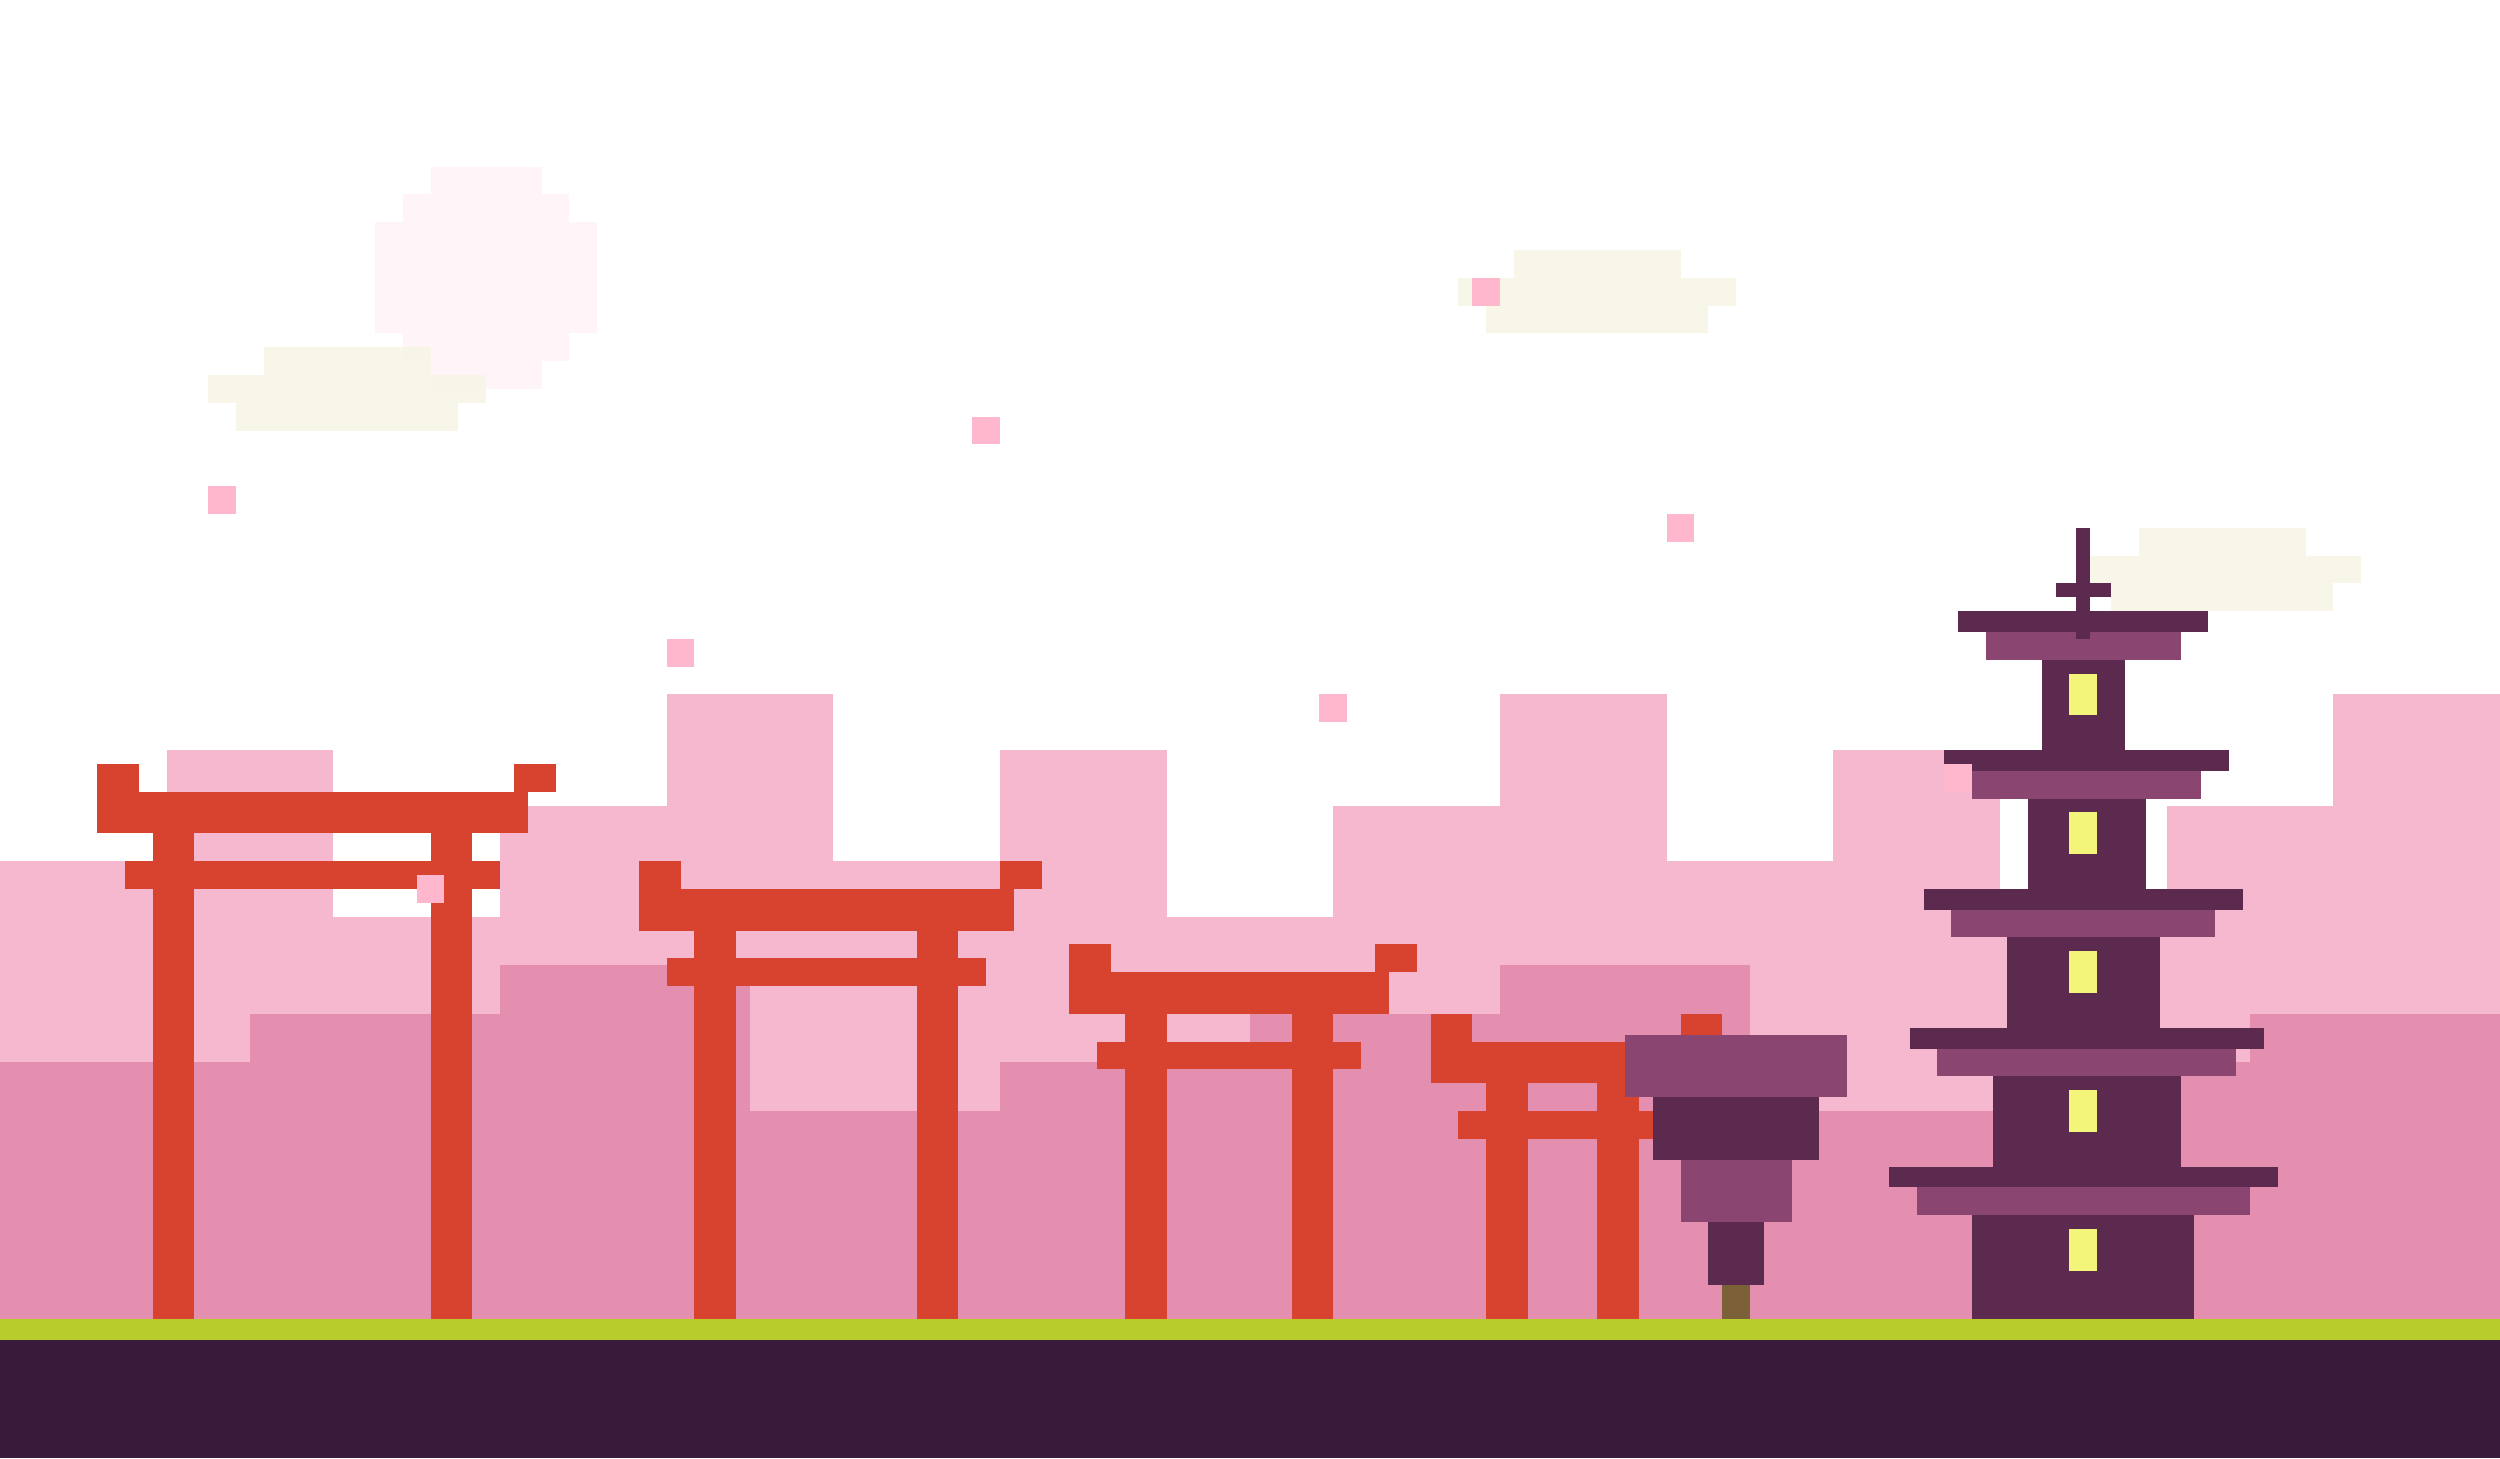
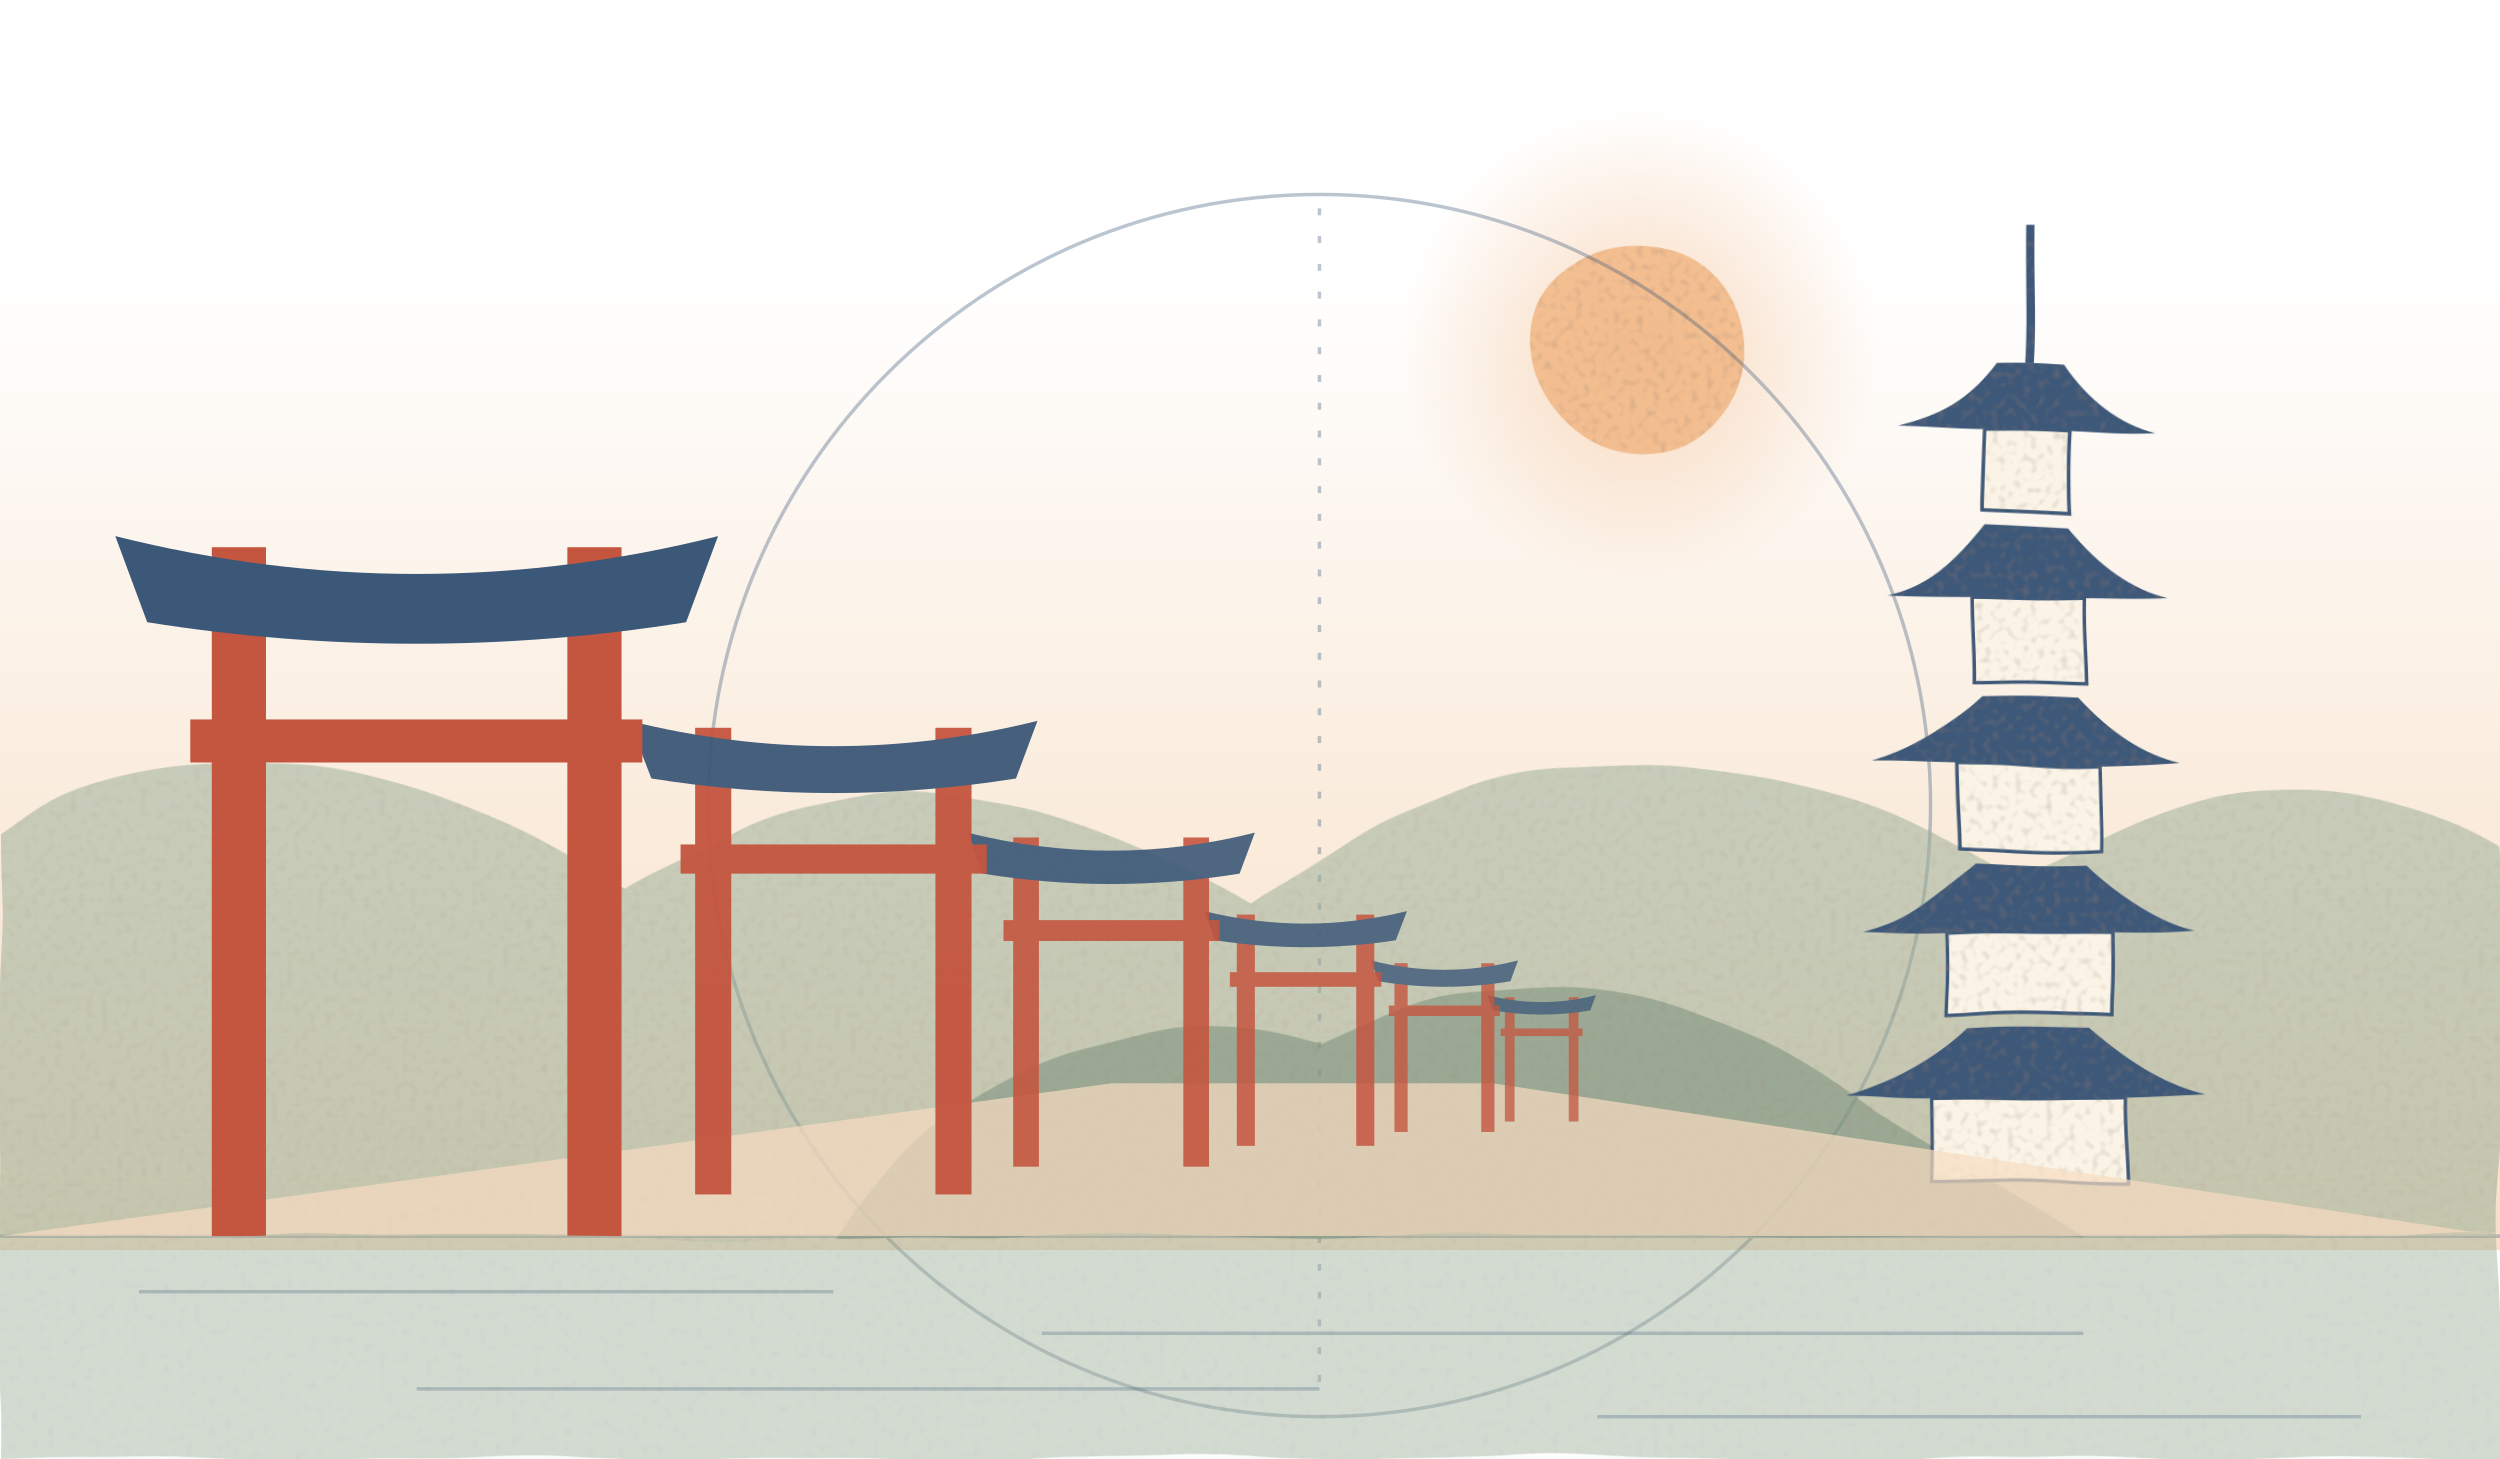
- <svg xmlns="http://www.w3.org/2000/svg" viewBox="0 0 360 210" shape-rendering="crispEdges" preserveAspectRatio="xMidYMax meet" role="img" aria-label="ภาพเกียวโต ประตูโทริิสีแดงของฟุชิมิอินาริและเจดีย์โทจิ">
-   <rect x="62" y="24" width="4" height="4" fill="#FFF4F8" opacity="1" />
-   <rect x="66" y="24" width="4" height="4" fill="#FFF4F8" opacity="1" />
-   <rect x="70" y="24" width="4" height="4" fill="#FFF4F8" opacity="1" />
-   <rect x="74" y="24" width="4" height="4" fill="#FFF4F8" opacity="1" />
-   <rect x="58" y="28" width="4" height="4" fill="#FFF4F8" opacity="1" />
-   <rect x="62" y="28" width="4" height="4" fill="#FFF4F8" opacity="1" />
-   <rect x="66" y="28" width="4" height="4" fill="#FFF4F8" opacity="1" />
-   <rect x="70" y="28" width="4" height="4" fill="#FFF4F8" opacity="1" />
-   <rect x="74" y="28" width="4" height="4" fill="#FFF4F8" opacity="1" />
-   <rect x="78" y="28" width="4" height="4" fill="#FFF4F8" opacity="1" />
-   <rect x="54" y="32" width="4" height="4" fill="#FFF4F8" opacity="1" />
-   <rect x="58" y="32" width="4" height="4" fill="#FFF4F8" opacity="1" />
-   <rect x="62" y="32" width="4" height="4" fill="#FFF4F8" opacity="1" />
-   <rect x="66" y="32" width="4" height="4" fill="#FFF4F8" opacity="1" />
-   <rect x="70" y="32" width="4" height="4" fill="#FFF4F8" opacity="1" />
-   <rect x="74" y="32" width="4" height="4" fill="#FFF4F8" opacity="1" />
-   <rect x="78" y="32" width="4" height="4" fill="#FFF4F8" opacity="1" />
-   <rect x="82" y="32" width="4" height="4" fill="#FFF4F8" opacity="1" />
-   <rect x="54" y="36" width="4" height="4" fill="#FFF4F8" opacity="1" />
-   <rect x="58" y="36" width="4" height="4" fill="#FFF4F8" opacity="1" />
-   <rect x="62" y="36" width="4" height="4" fill="#FFF4F8" opacity="1" />
-   <rect x="66" y="36" width="4" height="4" fill="#FFF4F8" opacity="1" />
-   <rect x="70" y="36" width="4" height="4" fill="#FFF4F8" opacity="1" />
-   <rect x="74" y="36" width="4" height="4" fill="#FFF4F8" opacity="1" />
-   <rect x="78" y="36" width="4" height="4" fill="#FFF4F8" opacity="1" />
-   <rect x="82" y="36" width="4" height="4" fill="#FFF4F8" opacity="1" />
-   <rect x="54" y="40" width="4" height="4" fill="#FFF4F8" opacity="1" />
-   <rect x="58" y="40" width="4" height="4" fill="#FFF4F8" opacity="1" />
-   <rect x="62" y="40" width="4" height="4" fill="#FFF4F8" opacity="1" />
-   <rect x="66" y="40" width="4" height="4" fill="#FFF4F8" opacity="1" />
-   <rect x="70" y="40" width="4" height="4" fill="#FFF4F8" opacity="1" />
-   <rect x="74" y="40" width="4" height="4" fill="#FFF4F8" opacity="1" />
-   <rect x="78" y="40" width="4" height="4" fill="#FFF4F8" opacity="1" />
-   <rect x="82" y="40" width="4" height="4" fill="#FFF4F8" opacity="1" />
-   <rect x="54" y="44" width="4" height="4" fill="#FFF4F8" opacity="1" />
-   <rect x="58" y="44" width="4" height="4" fill="#FFF4F8" opacity="1" />
-   <rect x="62" y="44" width="4" height="4" fill="#FFF4F8" opacity="1" />
-   <rect x="66" y="44" width="4" height="4" fill="#FFF4F8" opacity="1" />
-   <rect x="70" y="44" width="4" height="4" fill="#FFF4F8" opacity="1" />
-   <rect x="74" y="44" width="4" height="4" fill="#FFF4F8" opacity="1" />
-   <rect x="78" y="44" width="4" height="4" fill="#FFF4F8" opacity="1" />
-   <rect x="82" y="44" width="4" height="4" fill="#FFF4F8" opacity="1" />
-   <rect x="58" y="48" width="4" height="4" fill="#FFF4F8" opacity="1" />
-   <rect x="62" y="48" width="4" height="4" fill="#FFF4F8" opacity="1" />
-   <rect x="66" y="48" width="4" height="4" fill="#FFF4F8" opacity="1" />
-   <rect x="70" y="48" width="4" height="4" fill="#FFF4F8" opacity="1" />
-   <rect x="74" y="48" width="4" height="4" fill="#FFF4F8" opacity="1" />
-   <rect x="78" y="48" width="4" height="4" fill="#FFF4F8" opacity="1" />
-   <rect x="62" y="52" width="4" height="4" fill="#FFF4F8" opacity="1" />
-   <rect x="66" y="52" width="4" height="4" fill="#FFF4F8" opacity="1" />
-   <rect x="70" y="52" width="4" height="4" fill="#FFF4F8" opacity="1" />
-   <rect x="74" y="52" width="4" height="4" fill="#FFF4F8" opacity="1" />
-   <rect x="0" y="124" width="24" height="66" fill="#F6B8CF" />
-   <rect x="24" y="108" width="24" height="82" fill="#F6B8CF" />
-   <rect x="48" y="132" width="24" height="58" fill="#F6B8CF" />
-   <rect x="72" y="116" width="24" height="74" fill="#F6B8CF" />
-   <rect x="96" y="100" width="24" height="90" fill="#F6B8CF" />
-   <rect x="120" y="124" width="24" height="66" fill="#F6B8CF" />
-   <rect x="144" y="108" width="24" height="82" fill="#F6B8CF" />
-   <rect x="168" y="132" width="24" height="58" fill="#F6B8CF" />
-   <rect x="192" y="116" width="24" height="74" fill="#F6B8CF" />
-   <rect x="216" y="100" width="24" height="90" fill="#F6B8CF" />
-   <rect x="240" y="124" width="24" height="66" fill="#F6B8CF" />
-   <rect x="264" y="108" width="24" height="82" fill="#F6B8CF" />
-   <rect x="288" y="132" width="24" height="58" fill="#F6B8CF" />
-   <rect x="312" y="116" width="24" height="74" fill="#F6B8CF" />
-   <rect x="336" y="100" width="24" height="90" fill="#F6B8CF" />
-   <rect x="0" y="153" width="36" height="37" fill="#E58FB0" />
-   <rect x="36" y="146" width="36" height="44" fill="#E58FB0" />
-   <rect x="72" y="139" width="36" height="51" fill="#E58FB0" />
-   <rect x="108" y="160" width="36" height="30" fill="#E58FB0" />
-   <rect x="144" y="153" width="36" height="37" fill="#E58FB0" />
-   <rect x="180" y="146" width="36" height="44" fill="#E58FB0" />
-   <rect x="216" y="139" width="36" height="51" fill="#E58FB0" />
-   <rect x="252" y="160" width="36" height="30" fill="#E58FB0" />
-   <rect x="288" y="153" width="36" height="37" fill="#E58FB0" />
-   <rect x="324" y="146" width="36" height="44" fill="#E58FB0" />
-   <rect x="38" y="50" width="24" height="4" fill="#F6F5E6" opacity="0.9" />
-   <rect x="30" y="54" width="40" height="4" fill="#F6F5E6" opacity="0.9" />
-   <rect x="34" y="58" width="32" height="4" fill="#F6F5E6" opacity="0.9" />
-   <rect x="218" y="36" width="24" height="4" fill="#F6F5E6" opacity="0.9" />
-   <rect x="210" y="40" width="40" height="4" fill="#F6F5E6" opacity="0.9" />
-   <rect x="214" y="44" width="32" height="4" fill="#F6F5E6" opacity="0.9" />
-   <rect x="308" y="76" width="24" height="4" fill="#F6F5E6" opacity="0.9" />
-   <rect x="300" y="80" width="40" height="4" fill="#F6F5E6" opacity="0.9" />
-   <rect x="304" y="84" width="32" height="4" fill="#F6F5E6" opacity="0.9" />
-   <rect x="284" y="174" width="32" height="16" fill="#5B2A4E" />
-   <rect x="276" y="170" width="48" height="5" fill="#8A4670" />
-   <rect x="272" y="168" width="56" height="3" fill="#5B2A4E" />
-   <rect x="298" y="177" width="4" height="6" fill="#F3F57A" />
-   <rect x="287" y="154" width="27" height="16" fill="#5B2A4E" />
-   <rect x="279" y="150" width="43" height="5" fill="#8A4670" />
-   <rect x="275" y="148" width="51" height="3" fill="#5B2A4E" />
-   <rect x="298" y="157" width="4" height="6" fill="#F3F57A" />
-   <rect x="289" y="134" width="22" height="16" fill="#5B2A4E" />
-   <rect x="281" y="130" width="38" height="5" fill="#8A4670" />
-   <rect x="277" y="128" width="46" height="3" fill="#5B2A4E" />
-   <rect x="298" y="137" width="4" height="6" fill="#F3F57A" />
-   <rect x="292" y="114" width="17" height="16" fill="#5B2A4E" />
-   <rect x="284" y="110" width="33" height="5" fill="#8A4670" />
-   <rect x="280" y="108" width="41" height="3" fill="#5B2A4E" />
-   <rect x="298" y="117" width="4" height="6" fill="#F3F57A" />
-   <rect x="294" y="94" width="12" height="16" fill="#5B2A4E" />
-   <rect x="286" y="90" width="28" height="5" fill="#8A4670" />
-   <rect x="282" y="88" width="36" height="3" fill="#5B2A4E" />
-   <rect x="298" y="97" width="4" height="6" fill="#F3F57A" />
-   <rect x="299" y="76" width="2" height="16" fill="#5B2A4E" />
-   <rect x="296" y="84" width="8" height="2" fill="#5B2A4E" />
-   <rect x="14" y="114" width="62" height="6" fill="#D8432F" />
-   <rect x="18" y="124" width="54" height="4" fill="#D8432F" />
-   <rect x="22" y="114" width="6" height="76" fill="#D8432F" />
-   <rect x="62" y="114" width="6" height="76" fill="#D8432F" />
-   <rect x="14" y="110" width="6" height="4" fill="#D8432F" />
-   <rect x="74" y="110" width="6" height="4" fill="#D8432F" />
-   <rect x="92" y="128" width="54" height="6" fill="#D8432F" />
-   <rect x="96" y="138" width="46" height="4" fill="#D8432F" />
-   <rect x="100" y="128" width="6" height="62" fill="#D8432F" />
-   <rect x="132" y="128" width="6" height="62" fill="#D8432F" />
-   <rect x="92" y="124" width="6" height="4" fill="#D8432F" />
-   <rect x="144" y="124" width="6" height="4" fill="#D8432F" />
-   <rect x="154" y="140" width="46" height="6" fill="#D8432F" />
-   <rect x="158" y="150" width="38" height="4" fill="#D8432F" />
-   <rect x="162" y="140" width="6" height="50" fill="#D8432F" />
-   <rect x="186" y="140" width="6" height="50" fill="#D8432F" />
-   <rect x="154" y="136" width="6" height="4" fill="#D8432F" />
-   <rect x="198" y="136" width="6" height="4" fill="#D8432F" />
-   <rect x="206" y="150" width="38" height="6" fill="#D8432F" />
-   <rect x="210" y="160" width="30" height="4" fill="#D8432F" />
-   <rect x="214" y="150" width="6" height="40" fill="#D8432F" />
-   <rect x="230" y="150" width="6" height="40" fill="#D8432F" />
-   <rect x="206" y="146" width="6" height="4" fill="#D8432F" />
-   <rect x="242" y="146" width="6" height="4" fill="#D8432F" />
-   <rect x="248" y="180" width="4" height="10" fill="#7B6038" />
-   <rect x="246" y="176" width="8" height="9" fill="#5B2A4E" />
-   <rect x="242" y="167" width="16" height="9" fill="#8A4670" />
-   <rect x="238" y="158" width="24" height="9" fill="#5B2A4E" />
-   <rect x="234" y="149" width="32" height="9" fill="#8A4670" />
-   <rect x="0" y="190" width="360" height="20" fill="#3A1A3A" />
-   <rect x="0" y="190" width="360" height="3" fill="#B8CC2C" />
-   <rect x="30" y="70" width="4" height="4" fill="#FFB7CE" />
-   <rect x="96" y="92" width="4" height="4" fill="#FFB7CE" />
-   <rect x="140" y="60" width="4" height="4" fill="#FFB7CE" />
-   <rect x="190" y="100" width="4" height="4" fill="#FFB7CE" />
-   <rect x="240" y="74" width="4" height="4" fill="#FFB7CE" />
-   <rect x="280" y="110" width="4" height="4" fill="#FFB7CE" />
-   <rect x="60" y="126" width="4" height="4" fill="#FFB7CE" />
-   <rect x="212" y="40" width="4" height="4" fill="#FFB7CE" />
+ <svg xmlns="http://www.w3.org/2000/svg" viewBox="0 0 360 210" preserveAspectRatio="xMidYMax meet" role="img" aria-label="ภาพเกียวโต ประตูโทริิและเจดีย์">
+   <defs>
+     <linearGradient id="sky" x1="0" y1="0" x2="0" y2="1">
+       <stop offset="0" stop-color="#F6DCC0" stop-opacity="0" />
+       <stop offset=".55" stop-color="#F6DCC0" stop-opacity=".55" />
+       <stop offset="1" stop-color="#F6DCC0" stop-opacity=".9" />
+     </linearGradient>
+     <radialGradient id="halo">
+       <stop offset="0" stop-color="#F2B988" stop-opacity=".55" />
+       <stop offset="1" stop-color="#F2B988" stop-opacity="0" />
+     </radialGradient>
+     <filter id="wc" x="-5%" y="-5%" width="110%" height="110%">
+       <feTurbulence type="fractalNoise" baseFrequency="0.035" numOctaves="2" seed="4" result="t" />
+       <feDisplacementMap in="SourceGraphic" in2="t" scale="2.6" result="d" />
+       <feTurbulence type="fractalNoise" baseFrequency="0.9" numOctaves="1" seed="9" result="g" />
+       <feColorMatrix in="g" type="matrix" values="0 0 0 0 .22  0 0 0 0 .18  0 0 0 0 .16  2.2 0 0 0 -1.1" result="gs" />
+       <feComponentTransfer in="gs" result="gs2">
+         <feFuncA type="linear" slope=".42" />
+       </feComponentTransfer>
+       <feComposite in="gs2" in2="d" operator="in" result="gc" />
+       <feMerge>
+         <feMergeNode in="d" />
+         <feMergeNode in="gc" />
+       </feMerge>
+     </filter>
+     <filter id="soft" x="-10%" y="-10%" width="120%" height="120%">
+       <feGaussianBlur stdDeviation="1.1" />
+     </filter>
+   </defs>
+   <rect x="0" y="40" width="360" height="140" fill="url(#sky)" />
+   <circle cx="236" cy="50" r="34.5" fill="url(#halo)" />
+   <circle cx="236" cy="50" r="15" fill="#F2B988" opacity=".9" filter="url(#wc)" />
+   <g fill="none" stroke="#3C5878" stroke-width=".5" opacity=".35">
+     <circle cx="190" cy="116" r="88" />
+     <line x1="0" y1="178" x2="360" y2="178" />
+     <line x1="190" y1="30" x2="190" y2="200" stroke-dasharray="1 3" />
+   </g>
+   <g fill="#9DB09A" opacity=".55" filter="url(#wc)">
+     <path d="M0 178 L0 120 Q40 96 90 128 Q130 100 180 130 Q230 92 290 126 Q330 104 360 122 L360 178Z" />
+   </g>
+   <g fill="#6F8A74" opacity=".5" filter="url(#wc)">
+     <path d="M120 178 Q150 140 190 150 Q230 130 270 160 L300 178Z" />
+   </g>
+   <g filter="url(#wc)">
+     <rect x="278.0" y="158" width="28" height="12" fill="#FBF4E6" stroke="#3C5878" stroke-width=".5" />
+     <path d="M283.2 148 L300.8 148 Q310.0 155.8 318.0 158 L266.0 158 Q274.0 155.8 283.2 148 Z" fill="#3C5878" />
+     <rect x="280.0" y="134" width="24" height="12" fill="#FBF4E6" stroke="#3C5878" stroke-width=".5" />
+     <path d="M284.2 124 L299.8 124 Q308.0 131.8 316.0 134 L268.0 134 Q276.0 131.8 284.2 124 Z" fill="#3C5878" />
+     <rect x="282.0" y="110" width="20" height="12" fill="#FBF4E6" stroke="#3C5878" stroke-width=".5" />
+     <path d="M285.2 100 L298.8 100 Q306.0 107.8 314.0 110 L270.0 110 Q278.0 107.8 285.2 100 Z" fill="#3C5878" />
+     <rect x="284.0" y="86" width="16" height="12" fill="#FBF4E6" stroke="#3C5878" stroke-width=".5" />
+     <path d="M286.3 76 L297.7 76 Q304.0 83.8 312.0 86 L272.0 86 Q280.0 83.8 286.3 76 Z" fill="#3C5878" />
+     <rect x="286.0" y="62" width="12" height="12" fill="#FBF4E6" stroke="#3C5878" stroke-width=".5" />
+     <path d="M287.3 52 L296.7 52 Q302.0 59.8 310.0 62 L274.0 62 Q282.0 59.8 287.3 52 Z" fill="#3C5878" />
+     <line x1="292" y1="52" x2="292" y2="32" stroke="#3C5878" stroke-width="1.2" />
+   </g>
+   <polygon points="0,178 360,178 215,156 160,156" fill="#F6DCC0" opacity=".7" />
+   <g opacity="0.75" fill="#C4553F">
+     <rect x="216.7" y="143.6" width="1.4" height="17.9" />
+     <rect x="225.9" y="143.6" width="1.4" height="17.9" />
+     <rect x="216.1" y="148.1" width="11.8" height="1.1" />
+     <path d="M214.2 143.3 Q222.0 145.3 229.8 143.3 L229.0 145.5 Q222.0 146.7 215.0 145.5 Z" fill="#3C5878" />
+   </g>
+   <g opacity="0.8" fill="#C4553F">
+     <rect x="200.8" y="138.7" width="1.9" height="24.3" />
+     <rect x="213.3" y="138.7" width="1.9" height="24.3" />
+     <rect x="200.0" y="144.8" width="16.0" height="1.5" />
+     <path d="M197.4 138.3 Q208.0 141.0 218.6 138.3 L217.5 141.3 Q208.0 142.9 198.5 141.3 Z" fill="#3C5878" />
+   </g>
+   <g opacity="0.85" fill="#C4553F">
+     <rect x="178.1" y="131.7" width="2.6" height="33.3" />
+     <rect x="195.3" y="131.7" width="2.6" height="33.3" />
+     <rect x="177.1" y="140.0" width="21.8" height="2.1" />
+     <path d="M173.4 131.2 Q188.0 134.8 202.6 131.2 L201.0 135.4 Q188.0 137.4 175.0 135.4 Z" fill="#3C5878" />
+   </g>
+   <g opacity="0.9" fill="#C4553F">
+     <rect x="145.9" y="120.6" width="3.7" height="47.4" />
+     <rect x="170.4" y="120.6" width="3.7" height="47.4" />
+     <rect x="144.5" y="132.5" width="31.1" height="3.0" />
+     <path d="M139.3 119.9 Q160.0 125.1 180.7 119.9 L178.5 125.8 Q160.0 128.8 141.5 125.8 Z" fill="#3C5878" />
+   </g>
+   <g opacity="0.95" fill="#C4553F">
+     <rect x="100.1" y="104.8" width="5.2" height="67.2" />
+     <rect x="134.7" y="104.8" width="5.2" height="67.2" />
+     <rect x="98.0" y="121.6" width="44.1" height="4.2" />
+     <path d="M90.6 103.8 Q120.0 111.1 149.4 103.8 L146.3 112.1 Q120.0 116.3 93.8 112.1 Z" fill="#3C5878" />
+   </g>
+   <g opacity="1" fill="#C4553F">
+     <rect x="30.5" y="78.8" width="7.8" height="99.2" />
+     <rect x="81.7" y="78.8" width="7.8" height="99.2" />
+     <rect x="27.4" y="103.6" width="65.1" height="6.2" />
+     <path d="M16.6 77.2 Q60.0 88.1 103.4 77.2 L98.8 89.6 Q60.0 95.8 21.2 89.6 Z" fill="#3C5878" />
+   </g>
+   <rect x="0" y="178" width="360" height="32" fill="#9DB09A" opacity="0.45" filter="url(#wc)" />
+   <g stroke="#3C5878" stroke-width=".5" opacity=".28">
+     <line x1="20" y1="186" x2="120" y2="186" />
+     <line x1="150" y1="192" x2="300" y2="192" />
+     <line x1="60" y1="200" x2="190" y2="200" />
+     <line x1="230" y1="204" x2="340" y2="204" />
+   </g>
</svg>
